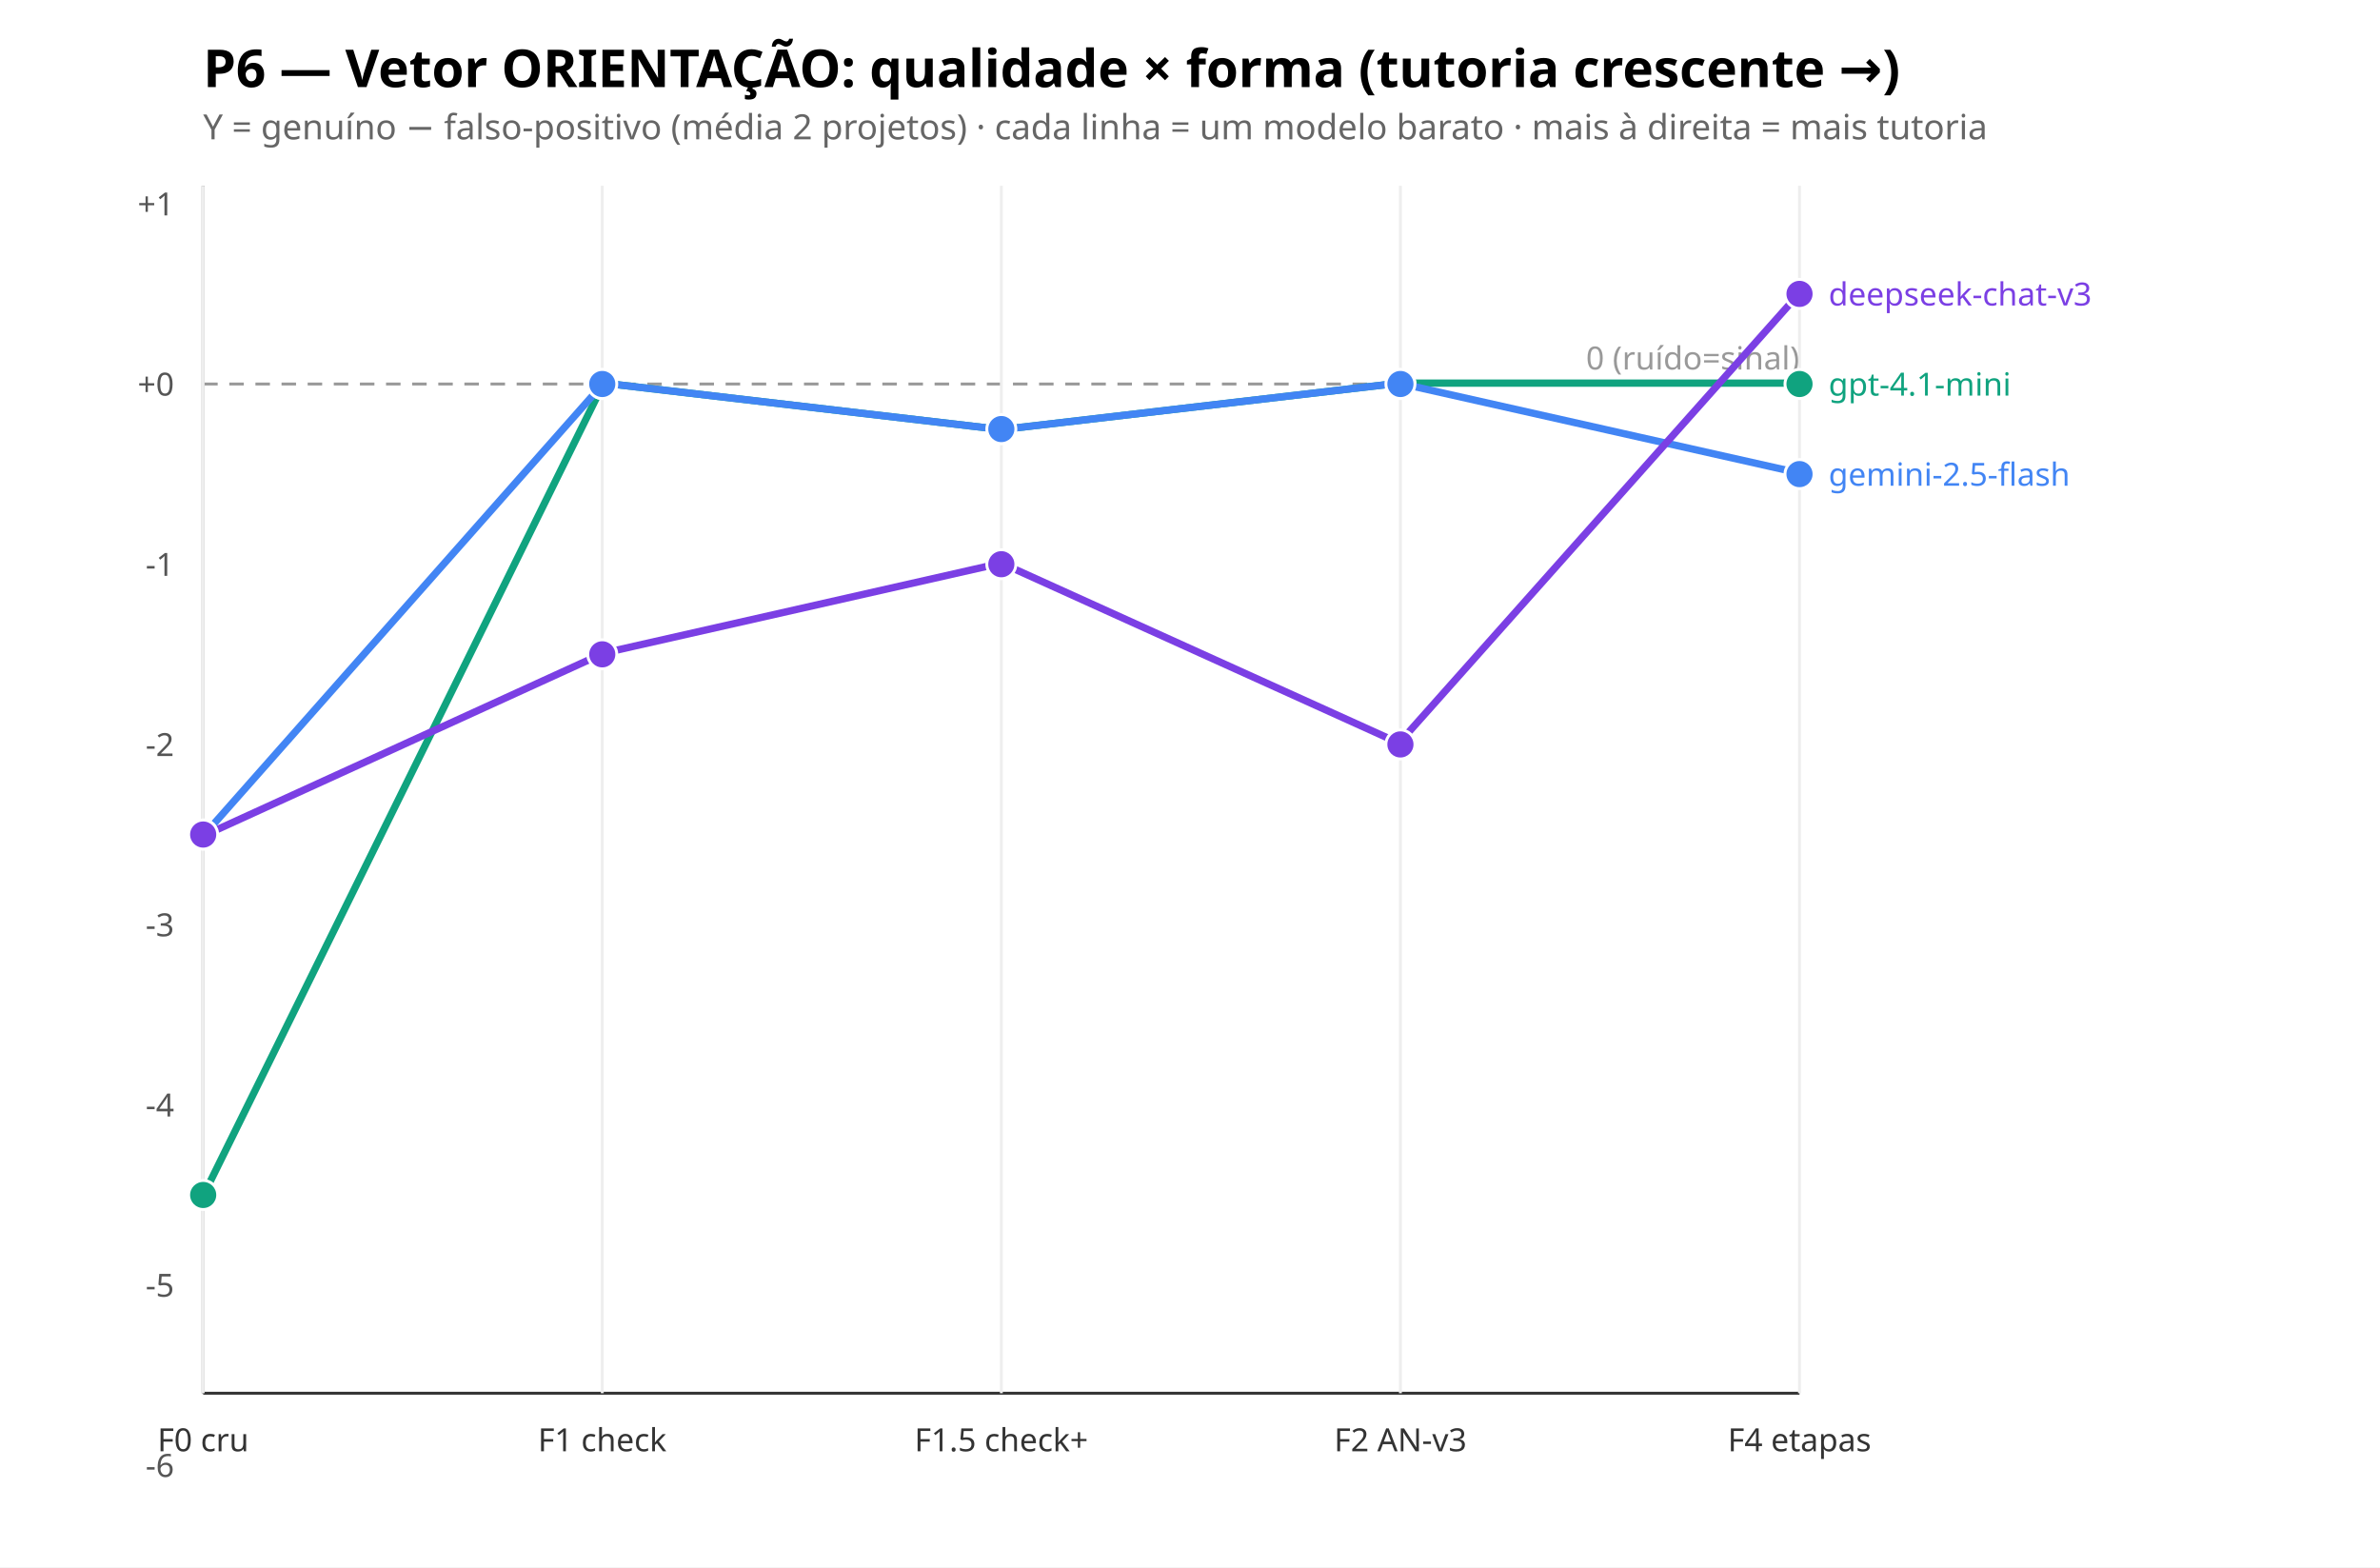
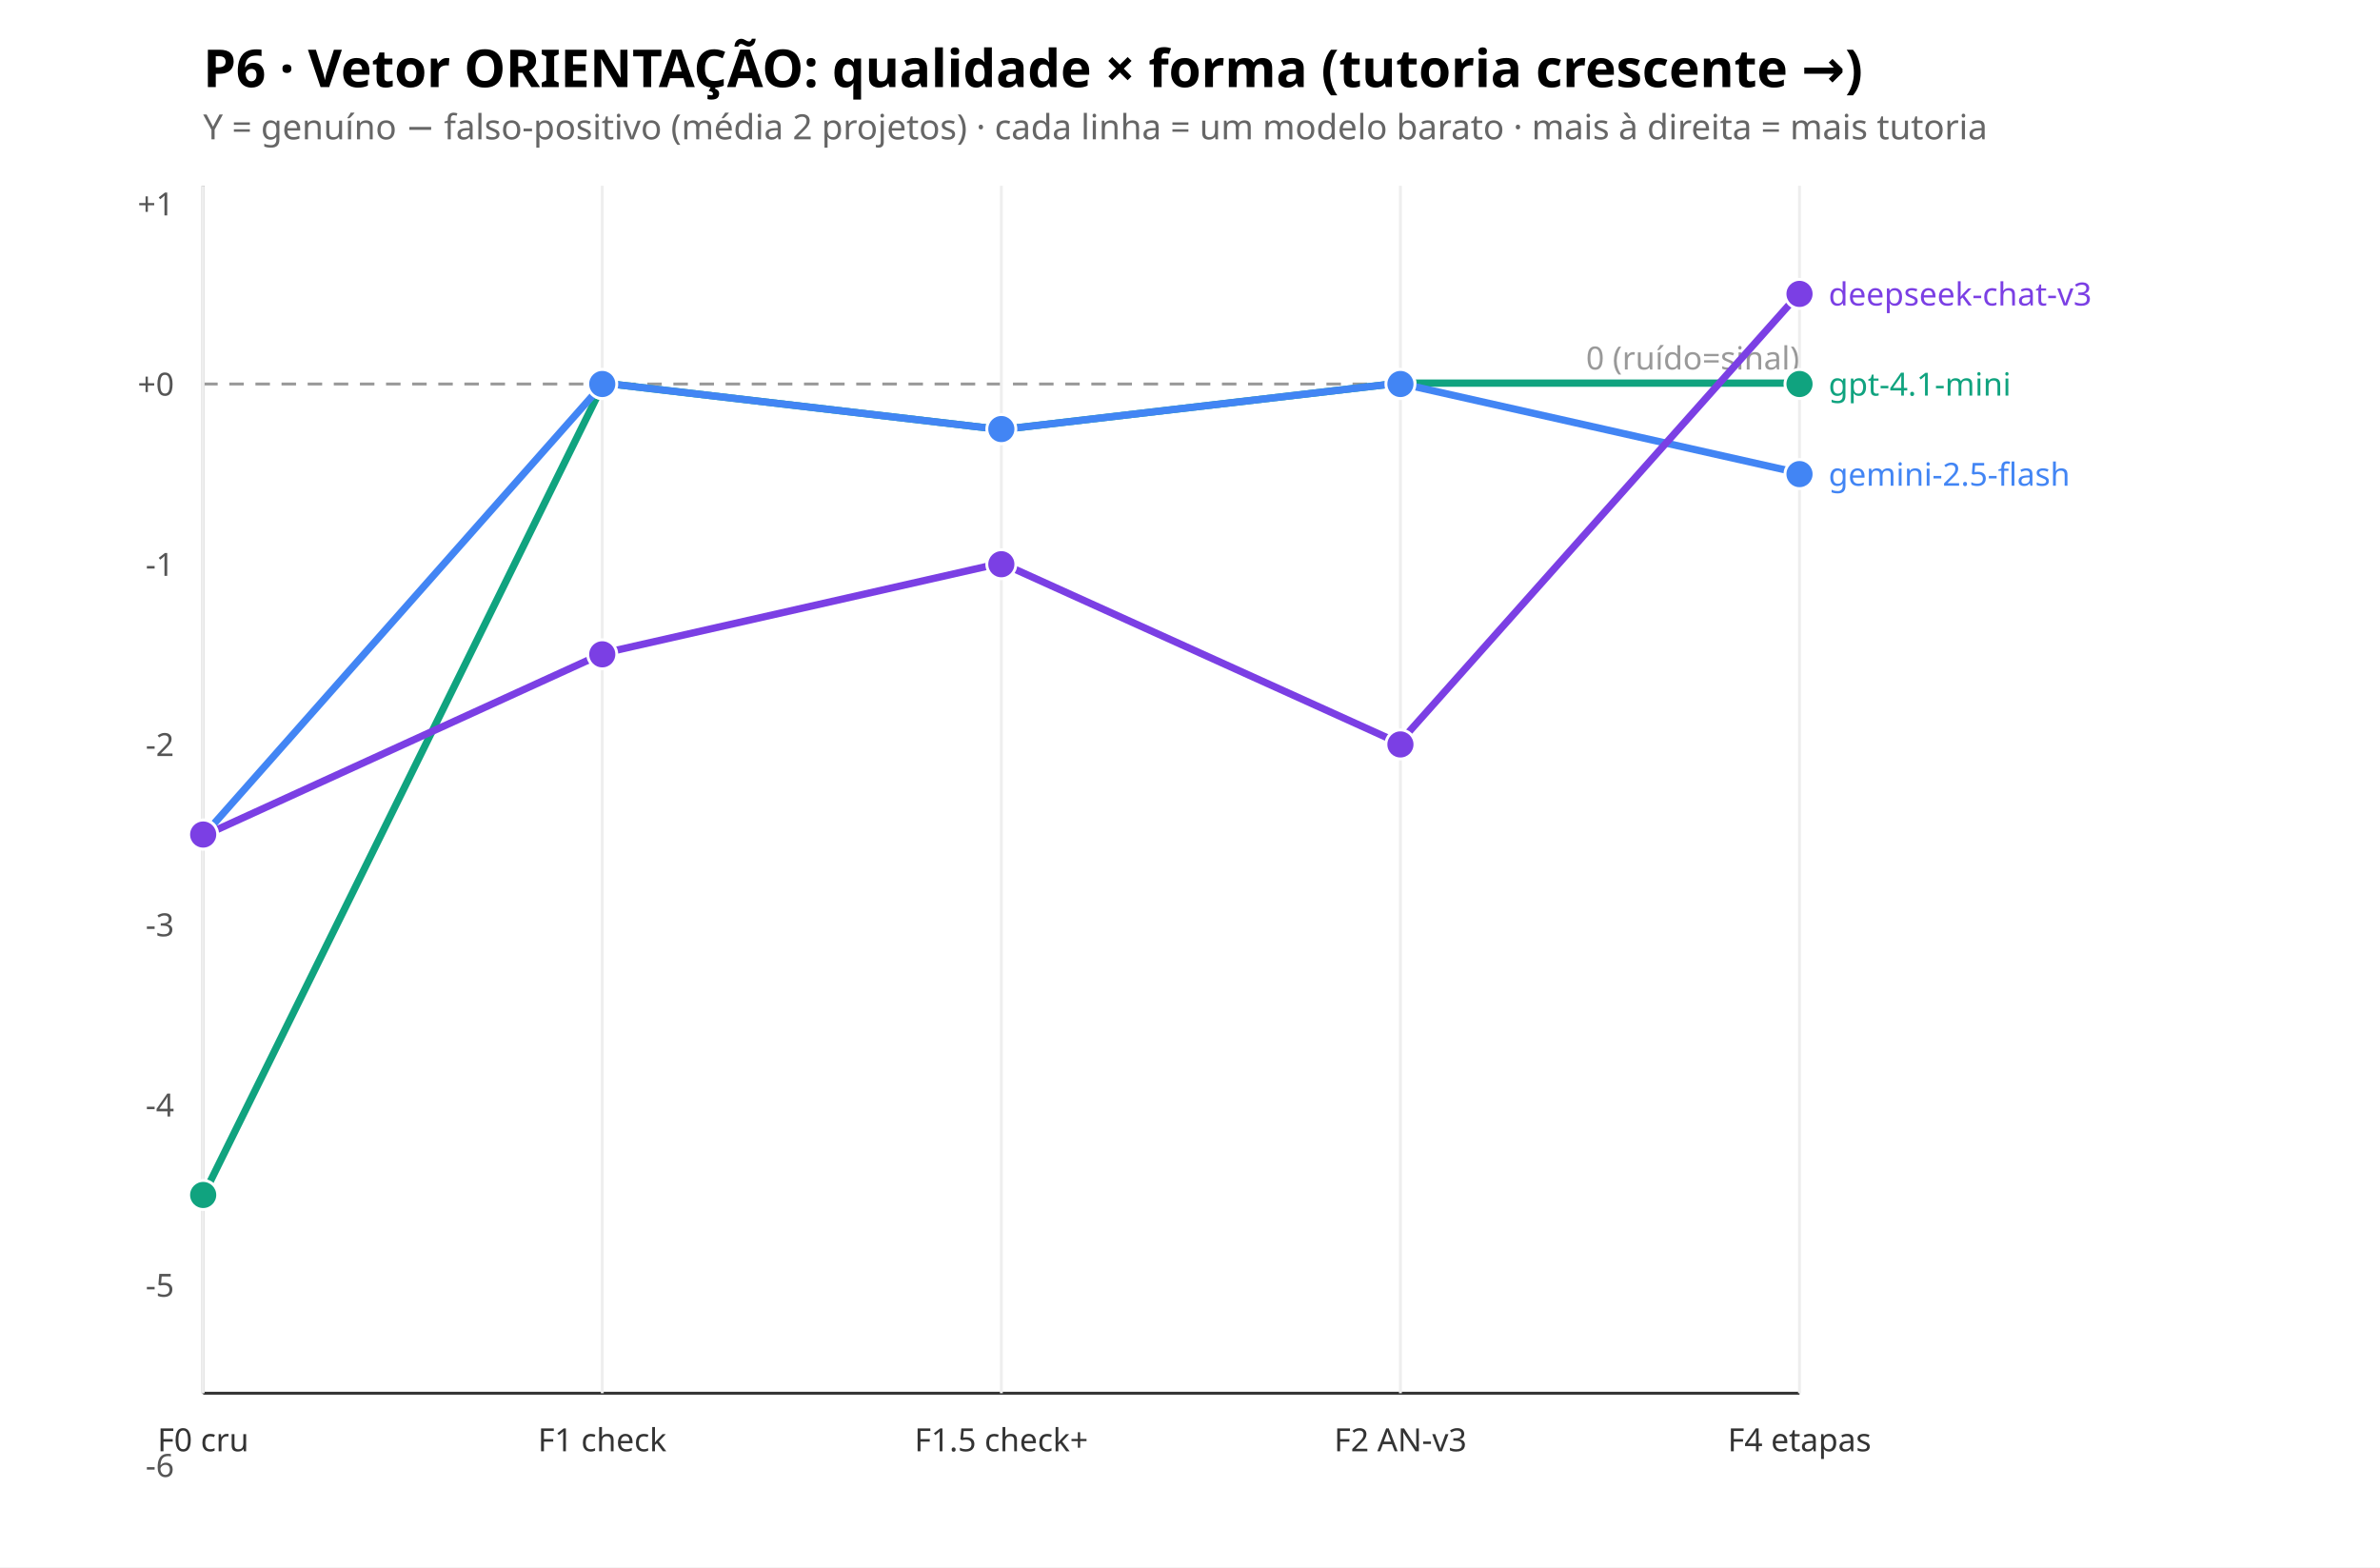
<svg xmlns="http://www.w3.org/2000/svg" width="820" height="540" font-family="sans-serif">
  <rect width="820" height="540" fill="white" />
-   <text x="70" y="30" font-size="18" font-weight="bold">P6 — Vetor ORIENTAÇÃO: qualidade × forma (tutoria crescente →)</text>
+   <text x="70" y="30" font-size="18" font-weight="bold">P6 · Vetor ORIENTAÇÃO: qualidade × forma (tutoria crescente →)</text>
  <text x="70" y="48" font-size="12" fill="#666">Y = genuíno − falso-positivo (média 2 projetos) · cada linha = um modelo barato · mais à direita = mais tutoria</text>
  <line x1="70" y1="132.299" x2="620" y2="132.299" stroke="#999" stroke-dasharray="5,4" />
  <text x="620" y="127.299" font-size="11" fill="#999" text-anchor="end">0 (ruído=sinal)</text>
  <line x1="70" y1="64" x2="70" y2="480" stroke="#333" />
  <line x1="70" y1="480" x2="620" y2="480" stroke="#333" />
  <text x="60" y="508.836" font-size="11" text-anchor="end" fill="#555">-6</text>
  <text x="60" y="446.746" font-size="11" text-anchor="end" fill="#555">-5</text>
  <text x="60" y="384.657" font-size="11" text-anchor="end" fill="#555">-4</text>
  <text x="60" y="322.567" font-size="11" text-anchor="end" fill="#555">-3</text>
  <text x="60" y="260.478" font-size="11" text-anchor="end" fill="#555">-2</text>
  <text x="60" y="198.388" font-size="11" text-anchor="end" fill="#555">-1</text>
  <text x="60" y="136.299" font-size="11" text-anchor="end" fill="#555">+0</text>
  <text x="60" y="74.209" font-size="11" text-anchor="end" fill="#555">+1</text>
  <line x1="70.0" y1="64" x2="70.0" y2="480" stroke="#eee" />
  <text x="70.0" y="500" font-size="11" text-anchor="middle" fill="#333">F0 cru</text>
  <line x1="207.5" y1="64" x2="207.5" y2="480" stroke="#eee" />
  <text x="207.5" y="500" font-size="11" text-anchor="middle" fill="#333">F1 check</text>
  <line x1="345.0" y1="64" x2="345.0" y2="480" stroke="#eee" />
  <text x="345.0" y="500" font-size="11" text-anchor="middle" fill="#333">F1.5 check+</text>
  <line x1="482.5" y1="64" x2="482.5" y2="480" stroke="#eee" />
  <text x="482.5" y="500" font-size="11" text-anchor="middle" fill="#333">F2 AN-v3</text>
  <line x1="620.0" y1="64" x2="620.0" y2="480" stroke="#eee" />
  <text x="620.0" y="500" font-size="11" text-anchor="middle" fill="#333">F4 etapas</text>
  <path d="M70,412 L208,132 L345,148 L482,132 L620,132" fill="none" stroke="#10a37f" stroke-width="2.5" />
  <circle cx="70.0" cy="411.701" r="5" fill="#10a37f" stroke="#fff" />
  <circle cx="207.5" cy="132.299" r="5" fill="#10a37f" stroke="#fff" />
  <circle cx="345.0" cy="147.821" r="5" fill="#10a37f" stroke="#fff" />
  <circle cx="482.5" cy="132.299" r="5" fill="#10a37f" stroke="#fff" />
  <circle cx="620.0" cy="132.299" r="5" fill="#10a37f" stroke="#fff" />
  <text x="630.0" y="136.299" font-size="11" fill="#10a37f">gpt-4.1-mini</text>
  <path d="M70,288 L208,132 L345,148 L482,132 L620,163" fill="none" stroke="#4285f4" stroke-width="2.5" />
  <circle cx="70.0" cy="287.522" r="5" fill="#4285f4" stroke="#fff" />
  <circle cx="207.5" cy="132.299" r="5" fill="#4285f4" stroke="#fff" />
  <circle cx="345.0" cy="147.821" r="5" fill="#4285f4" stroke="#fff" />
  <circle cx="482.5" cy="132.299" r="5" fill="#4285f4" stroke="#fff" />
  <circle cx="620.0" cy="163.343" r="5" fill="#4285f4" stroke="#fff" />
  <text x="630.0" y="167.343" font-size="11" fill="#4285f4">gemini-2.5-flash</text>
  <path d="M70,288 L208,225 L345,194 L482,256 L620,101" fill="none" stroke="#7b3fe4" stroke-width="2.5" />
  <circle cx="70.0" cy="287.522" r="5" fill="#7b3fe4" stroke="#fff" />
  <circle cx="207.5" cy="225.433" r="5" fill="#7b3fe4" stroke="#fff" />
  <circle cx="345.0" cy="194.388" r="5" fill="#7b3fe4" stroke="#fff" />
  <circle cx="482.5" cy="256.478" r="5" fill="#7b3fe4" stroke="#fff" />
  <circle cx="620.0" cy="101.254" r="5" fill="#7b3fe4" stroke="#fff" />
  <text x="630.0" y="105.254" font-size="11" fill="#7b3fe4">deepseek-chat-v3</text>
</svg>
